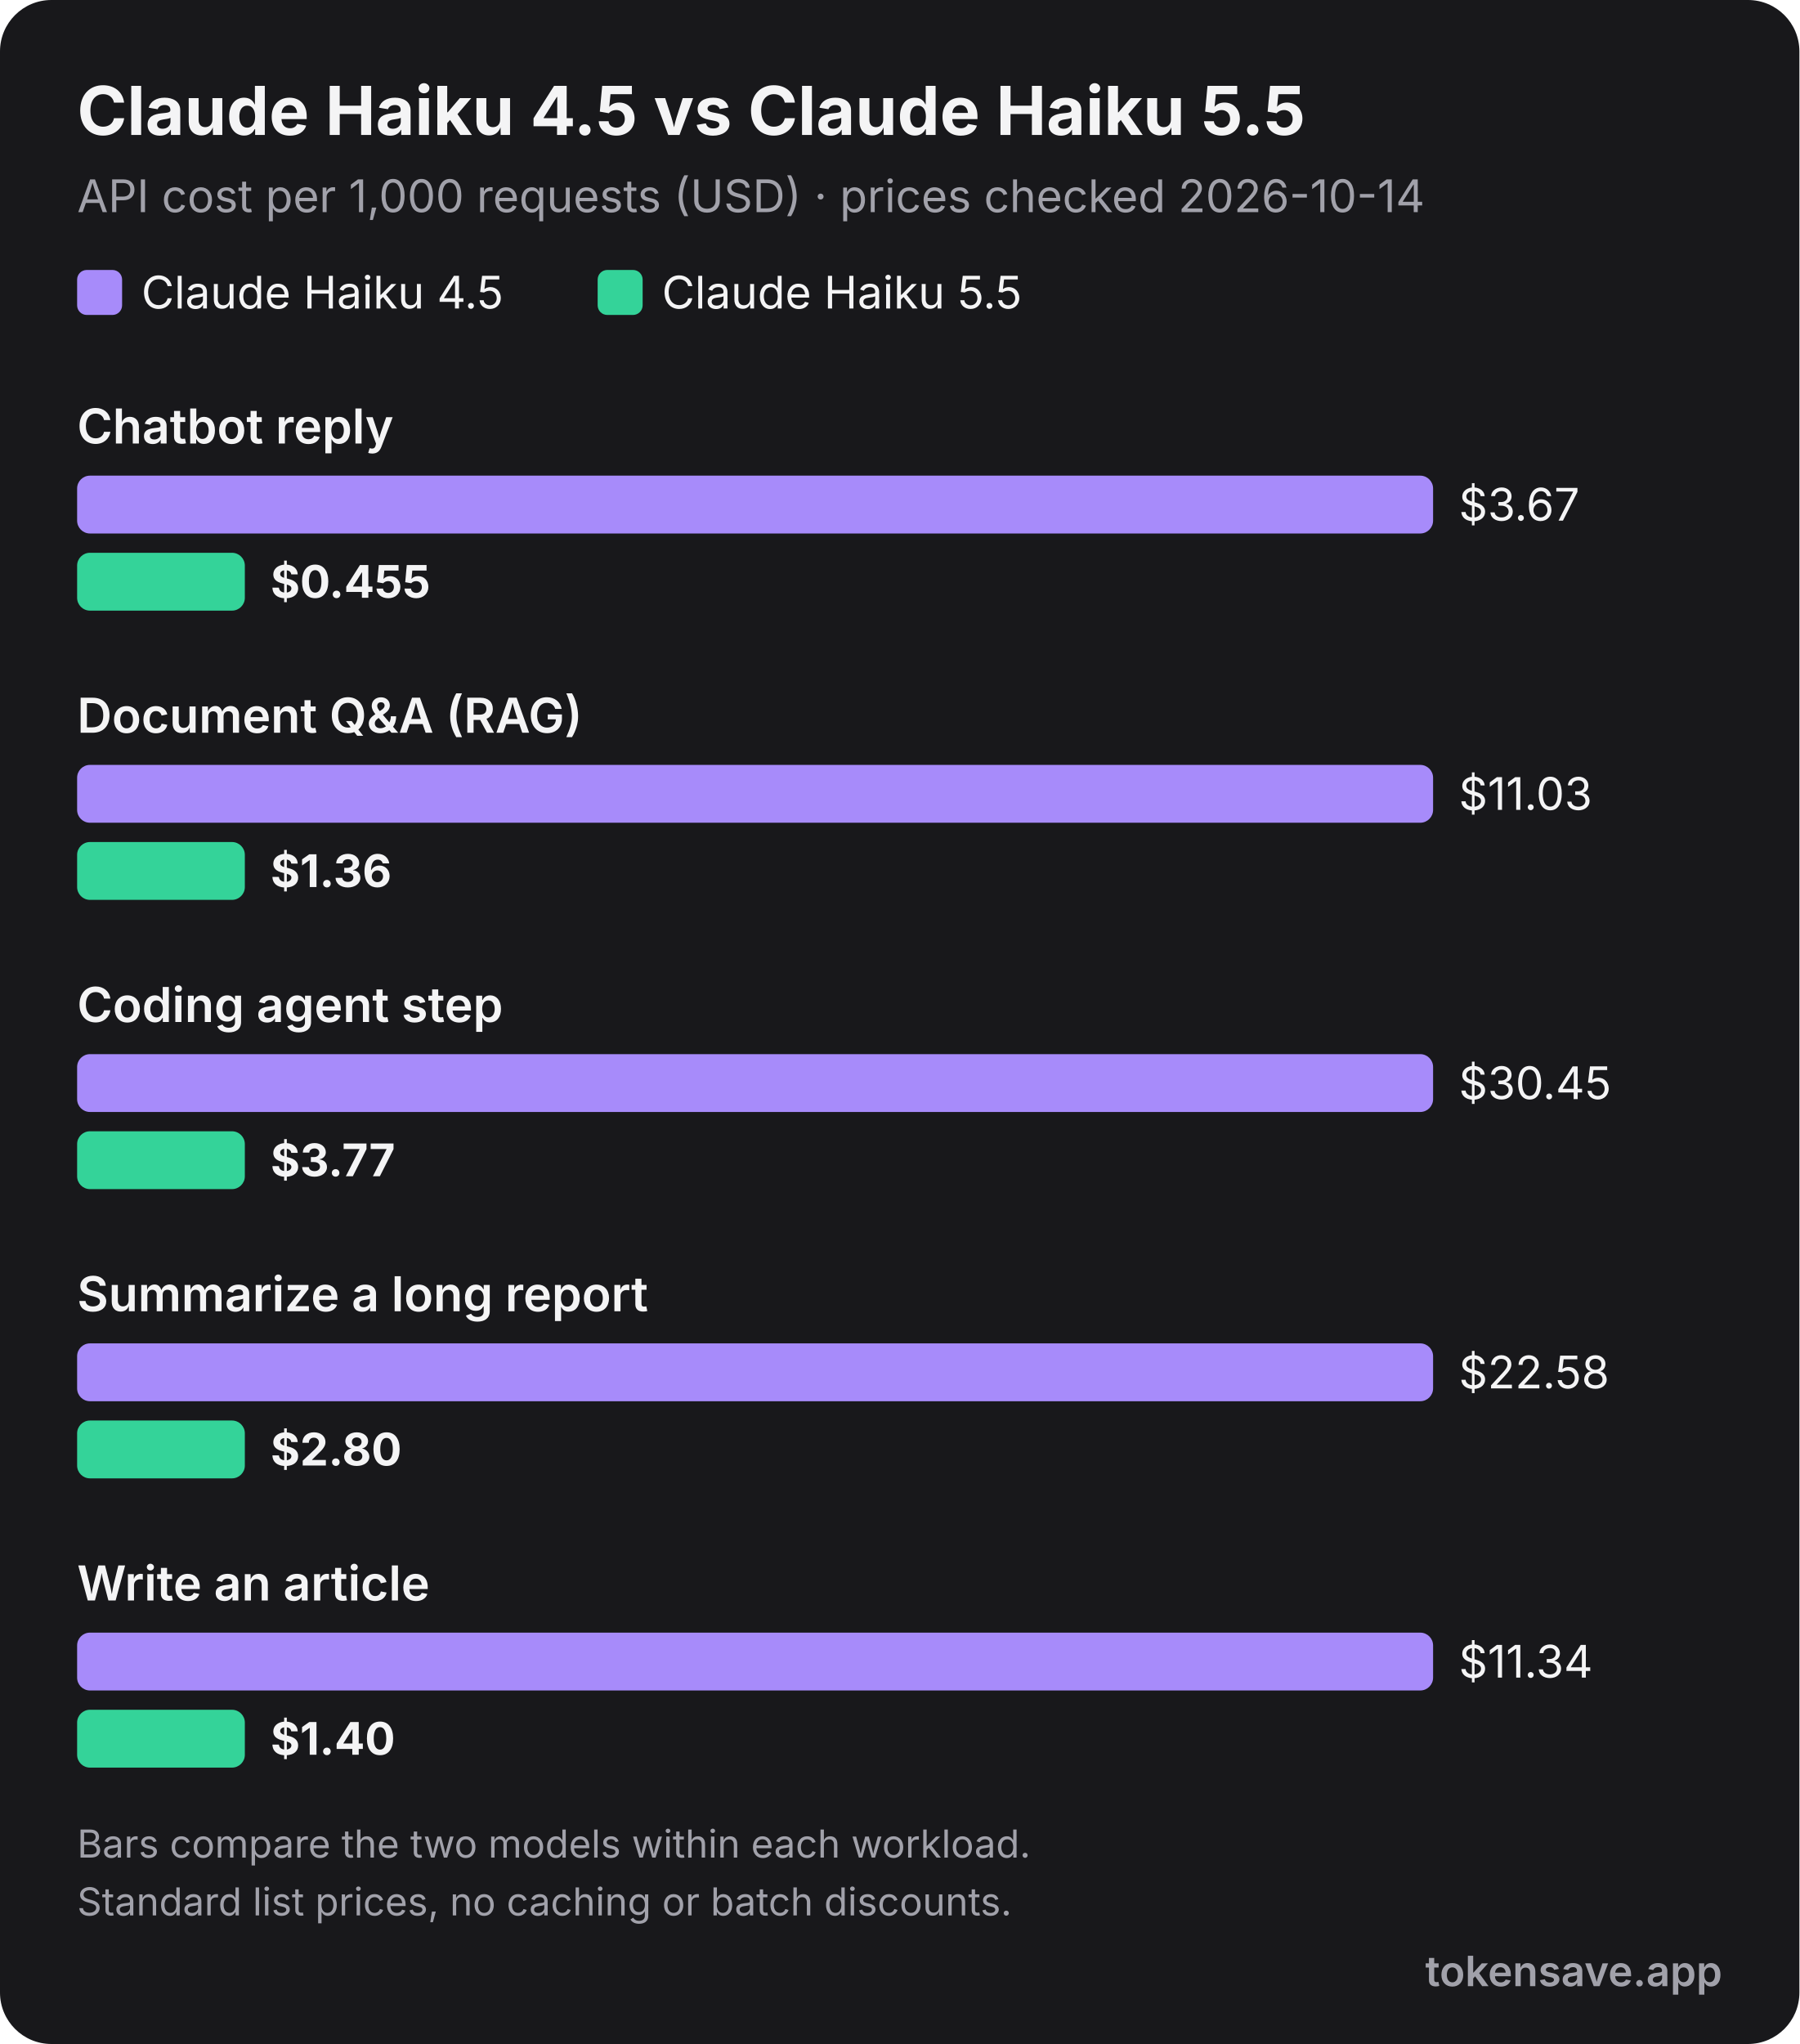
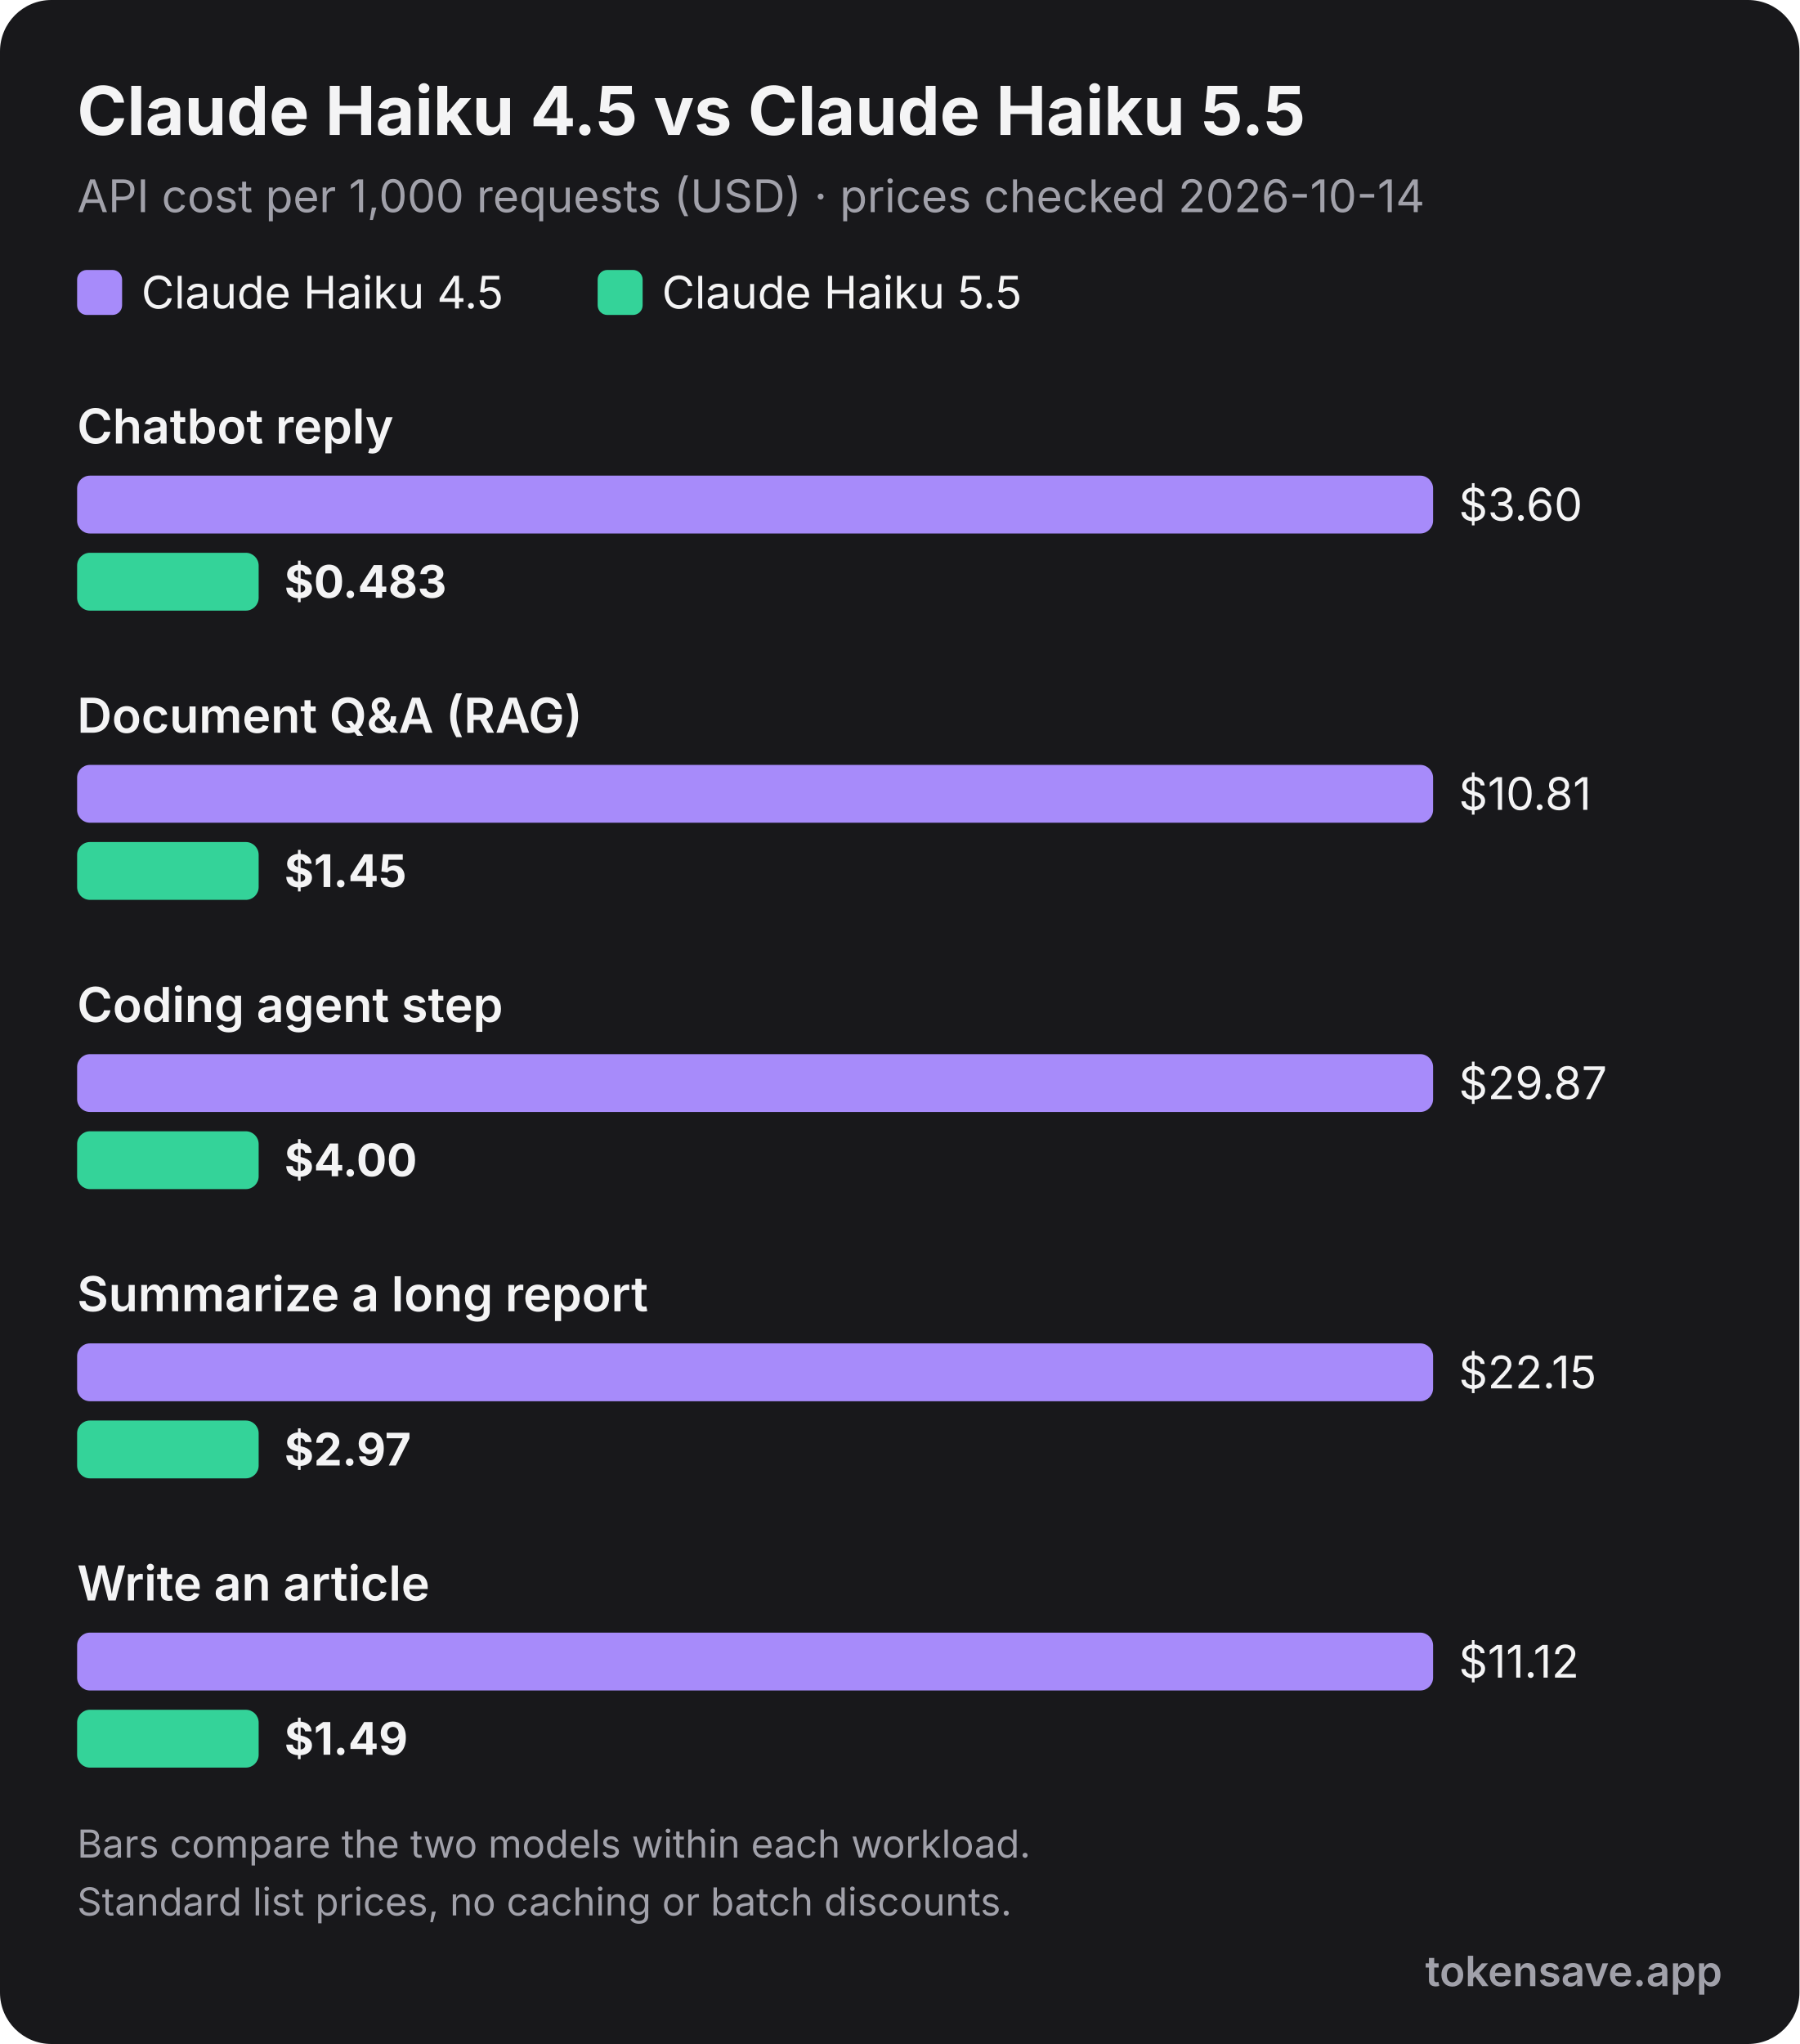
<svg xmlns="http://www.w3.org/2000/svg" viewBox="0 0 560 636" width="560" height="636" role="img" font-family="Inter, 'Segoe UI', Helvetica, Arial, sans-serif">
  <rect width="560" height="636" rx="16" fill="#18181b" />
  <text x="24" y="42" font-size="21" font-weight="700" fill="#f4f4f5">Claude Haiku 4.5 vs Claude Haiku 5.5</text>
  <text x="24" y="66" font-size="14" fill="#a1a1aa">API cost per 1,000 requests (USD) · prices checked 2026-10-14</text>
  <rect x="24" y="84" width="14" height="14" rx="3" fill="#a78bfa" />
  <text x="44" y="96" font-size="14" fill="#f4f4f5">Claude Haiku 4.5</text>
  <rect x="186" y="84" width="14" height="14" rx="3" fill="#34d399" />
  <text x="206" y="96" font-size="14" fill="#f4f4f5">Claude Haiku 5.5</text>
  <text x="24" y="138" font-size="15" font-weight="600" fill="#f4f4f5">Chatbot reply</text>
  <rect x="24" y="148" width="422.0" height="18" rx="4" fill="#a78bfa" />
-   <text x="454.0" y="162" font-size="14" font-weight="400" fill="#f4f4f5">$3.67</text>
-   <rect x="24" y="172" width="52.2" height="18" rx="4" fill="#34d399" />
-   <text x="84.2" y="186" font-size="14" font-weight="700" fill="#f4f4f5">$0.455</text>
+   <text x="454.0" y="162" font-size="14" font-weight="400" fill="#f4f4f5">$3.60</text>
+   <rect x="24" y="172" width="56.5" height="18" rx="4" fill="#34d399" />
+   <text x="88.5" y="186" font-size="14" font-weight="700" fill="#f4f4f5">$0.483</text>
  <text x="24" y="228" font-size="15" font-weight="600" fill="#f4f4f5">Document Q&amp;A (RAG)</text>
  <rect x="24" y="238" width="422.0" height="18" rx="4" fill="#a78bfa" />
-   <text x="454.0" y="252" font-size="14" font-weight="400" fill="#f4f4f5">$11.03</text>
-   <rect x="24" y="262" width="52.2" height="18" rx="4" fill="#34d399" />
-   <text x="84.2" y="276" font-size="14" font-weight="700" fill="#f4f4f5">$1.36</text>
+   <text x="454.0" y="252" font-size="14" font-weight="400" fill="#f4f4f5">$10.81</text>
+   <rect x="24" y="262" width="56.5" height="18" rx="4" fill="#34d399" />
+   <text x="88.5" y="276" font-size="14" font-weight="700" fill="#f4f4f5">$1.45</text>
  <text x="24" y="318" font-size="15" font-weight="600" fill="#f4f4f5">Coding agent step</text>
  <rect x="24" y="328" width="422.0" height="18" rx="4" fill="#a78bfa" />
-   <text x="454.0" y="342" font-size="14" font-weight="400" fill="#f4f4f5">$30.45</text>
-   <rect x="24" y="352" width="52.2" height="18" rx="4" fill="#34d399" />
-   <text x="84.2" y="366" font-size="14" font-weight="700" fill="#f4f4f5">$3.77</text>
+   <text x="454.0" y="342" font-size="14" font-weight="400" fill="#f4f4f5">$29.87</text>
+   <rect x="24" y="352" width="56.5" height="18" rx="4" fill="#34d399" />
+   <text x="88.5" y="366" font-size="14" font-weight="700" fill="#f4f4f5">$4.00</text>
  <text x="24" y="408" font-size="15" font-weight="600" fill="#f4f4f5">Summarize a long report</text>
  <rect x="24" y="418" width="422.0" height="18" rx="4" fill="#a78bfa" />
-   <text x="454.0" y="432" font-size="14" font-weight="400" fill="#f4f4f5">$22.58</text>
-   <rect x="24" y="442" width="52.2" height="18" rx="4" fill="#34d399" />
-   <text x="84.2" y="456" font-size="14" font-weight="700" fill="#f4f4f5">$2.80</text>
+   <text x="454.0" y="432" font-size="14" font-weight="400" fill="#f4f4f5">$22.15</text>
+   <rect x="24" y="442" width="56.5" height="18" rx="4" fill="#34d399" />
+   <text x="88.5" y="456" font-size="14" font-weight="700" fill="#f4f4f5">$2.97</text>
  <text x="24" y="498" font-size="15" font-weight="600" fill="#f4f4f5">Write an article</text>
  <rect x="24" y="508" width="422.0" height="18" rx="4" fill="#a78bfa" />
-   <text x="454.0" y="522" font-size="14" font-weight="400" fill="#f4f4f5">$11.34</text>
-   <rect x="24" y="532" width="52.2" height="18" rx="4" fill="#34d399" />
-   <text x="84.2" y="546" font-size="14" font-weight="700" fill="#f4f4f5">$1.40</text>
+   <text x="454.0" y="522" font-size="14" font-weight="400" fill="#f4f4f5">$11.12</text>
+   <rect x="24" y="532" width="56.5" height="18" rx="4" fill="#34d399" />
+   <text x="88.5" y="546" font-size="14" font-weight="700" fill="#f4f4f5">$1.49</text>
  <text x="24" y="578" font-size="12" fill="#a1a1aa">Bars compare the two models within each workload.</text>
  <text x="24" y="596" font-size="12" fill="#a1a1aa">Standard list prices, no caching or batch discounts.</text>
  <text x="536" y="618" text-anchor="end" font-size="13" font-weight="600" fill="#a1a1aa">tokensave.app</text>
</svg>
